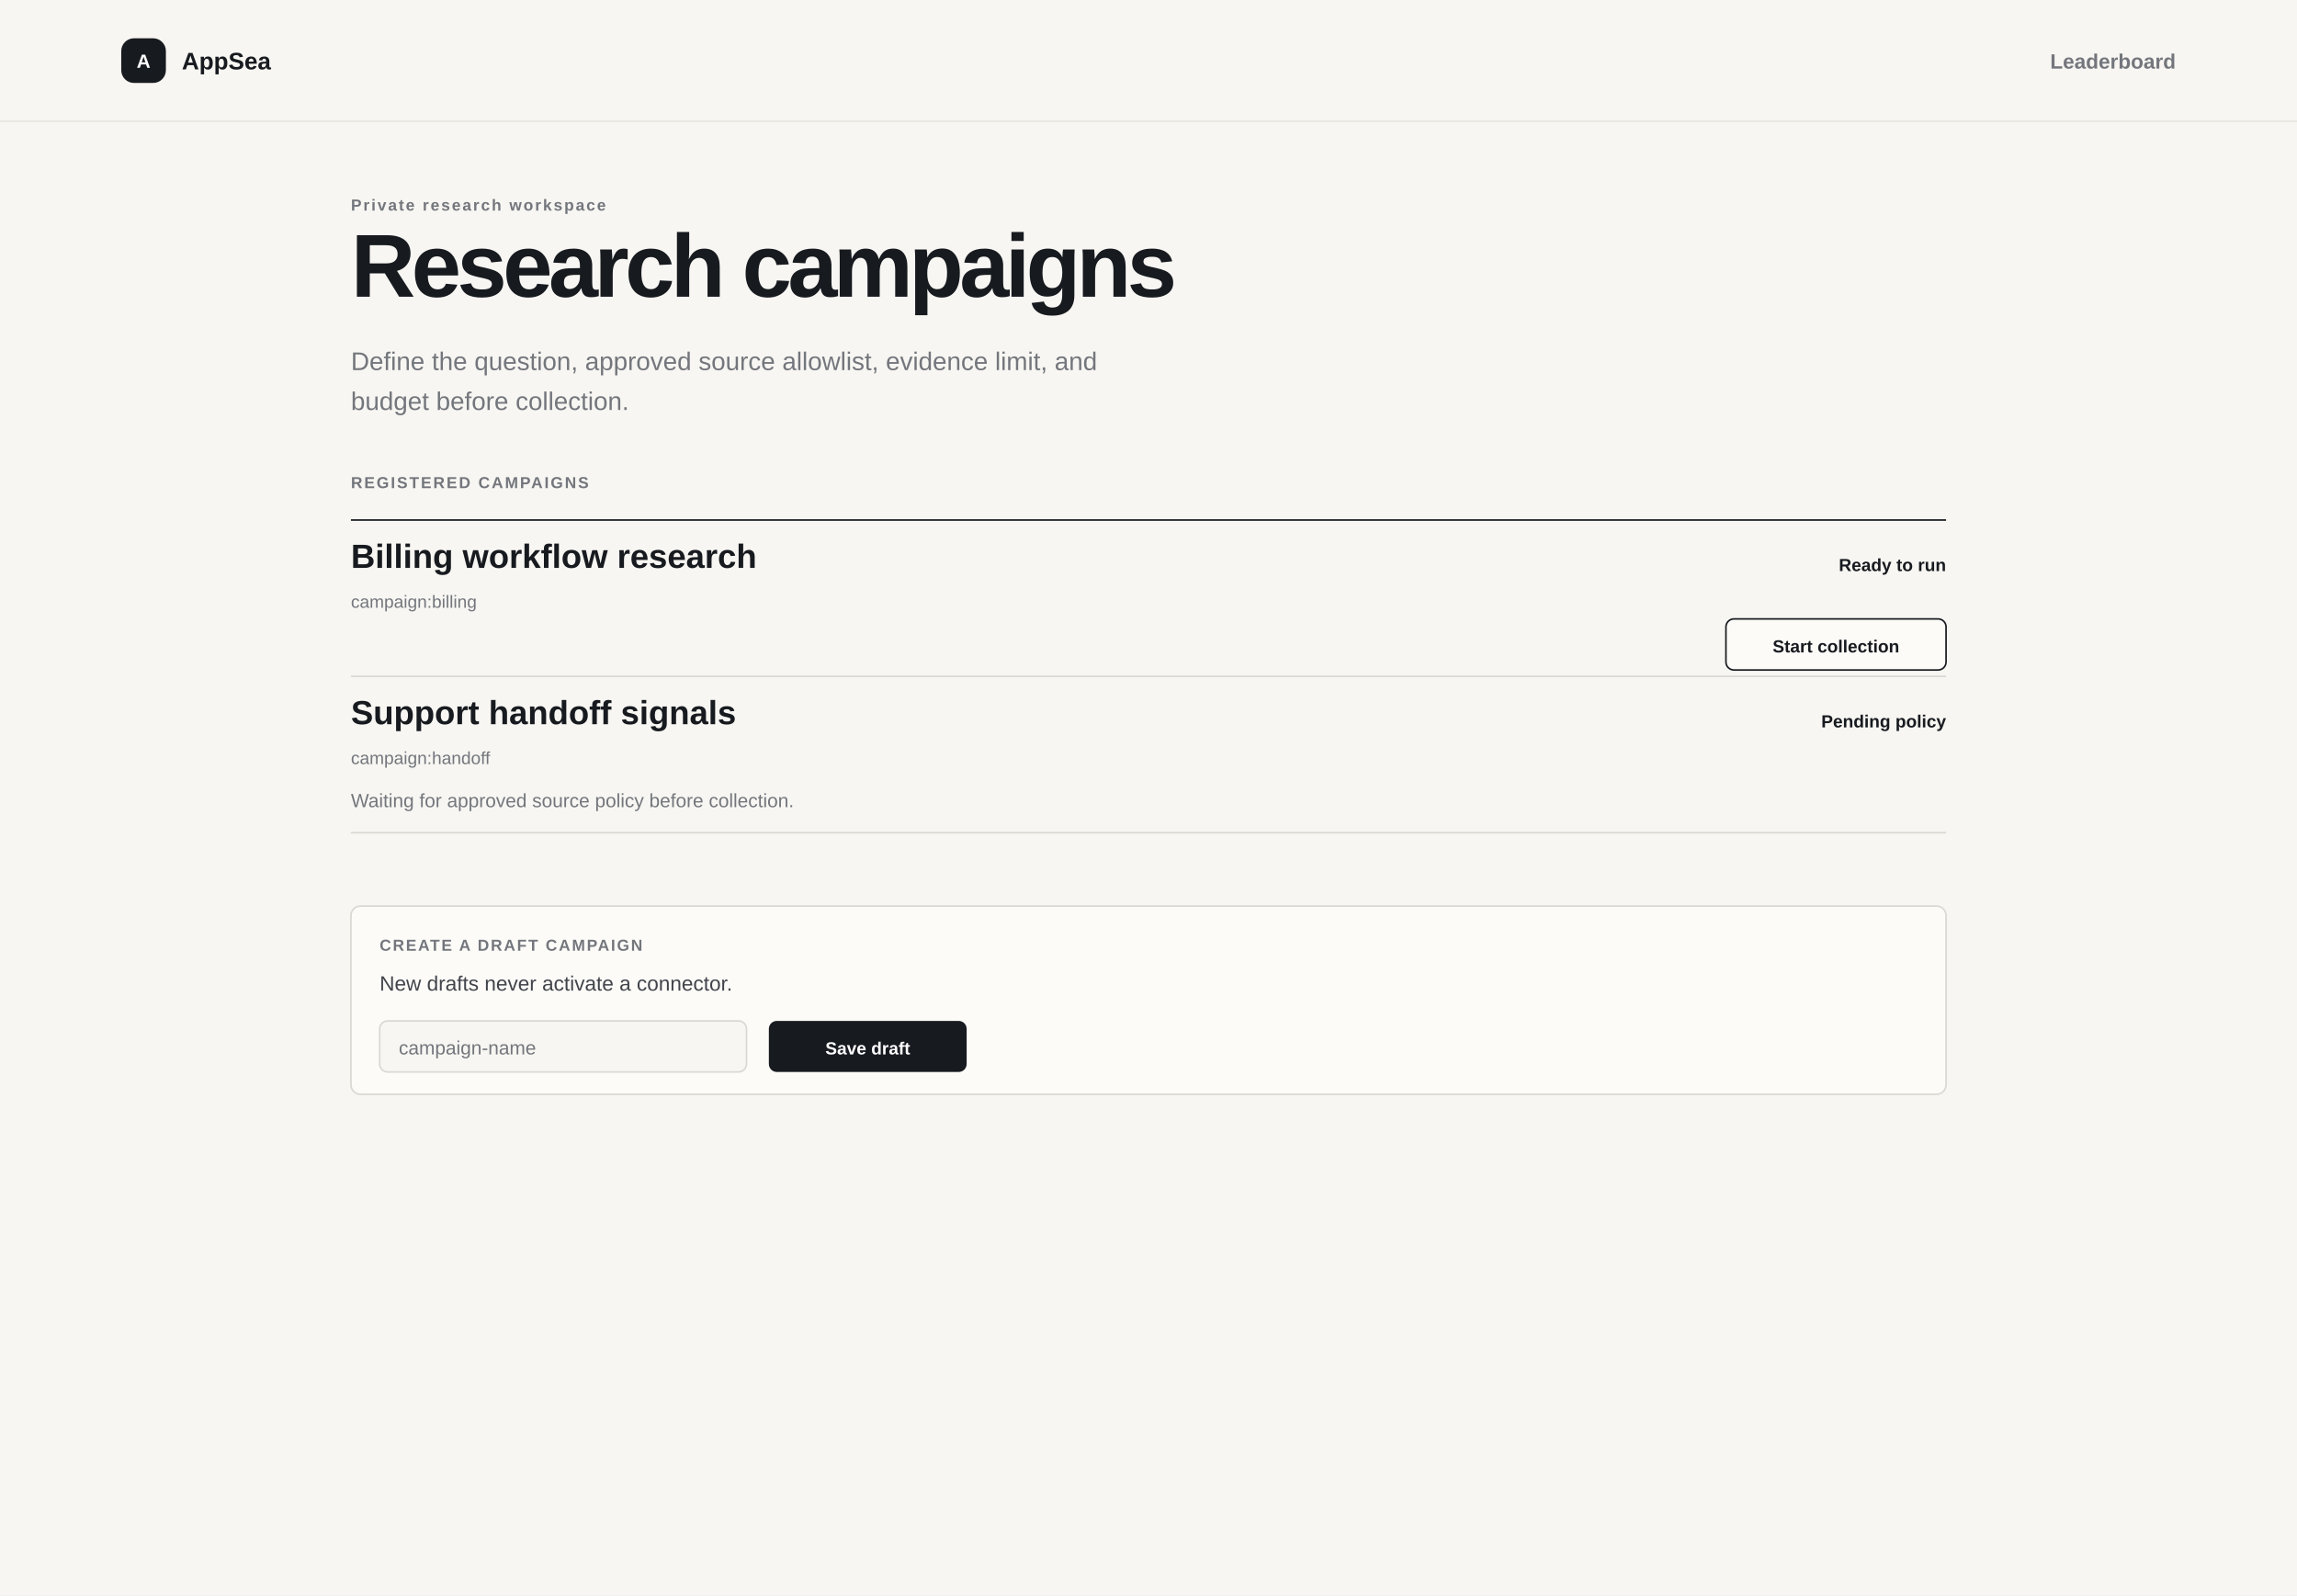
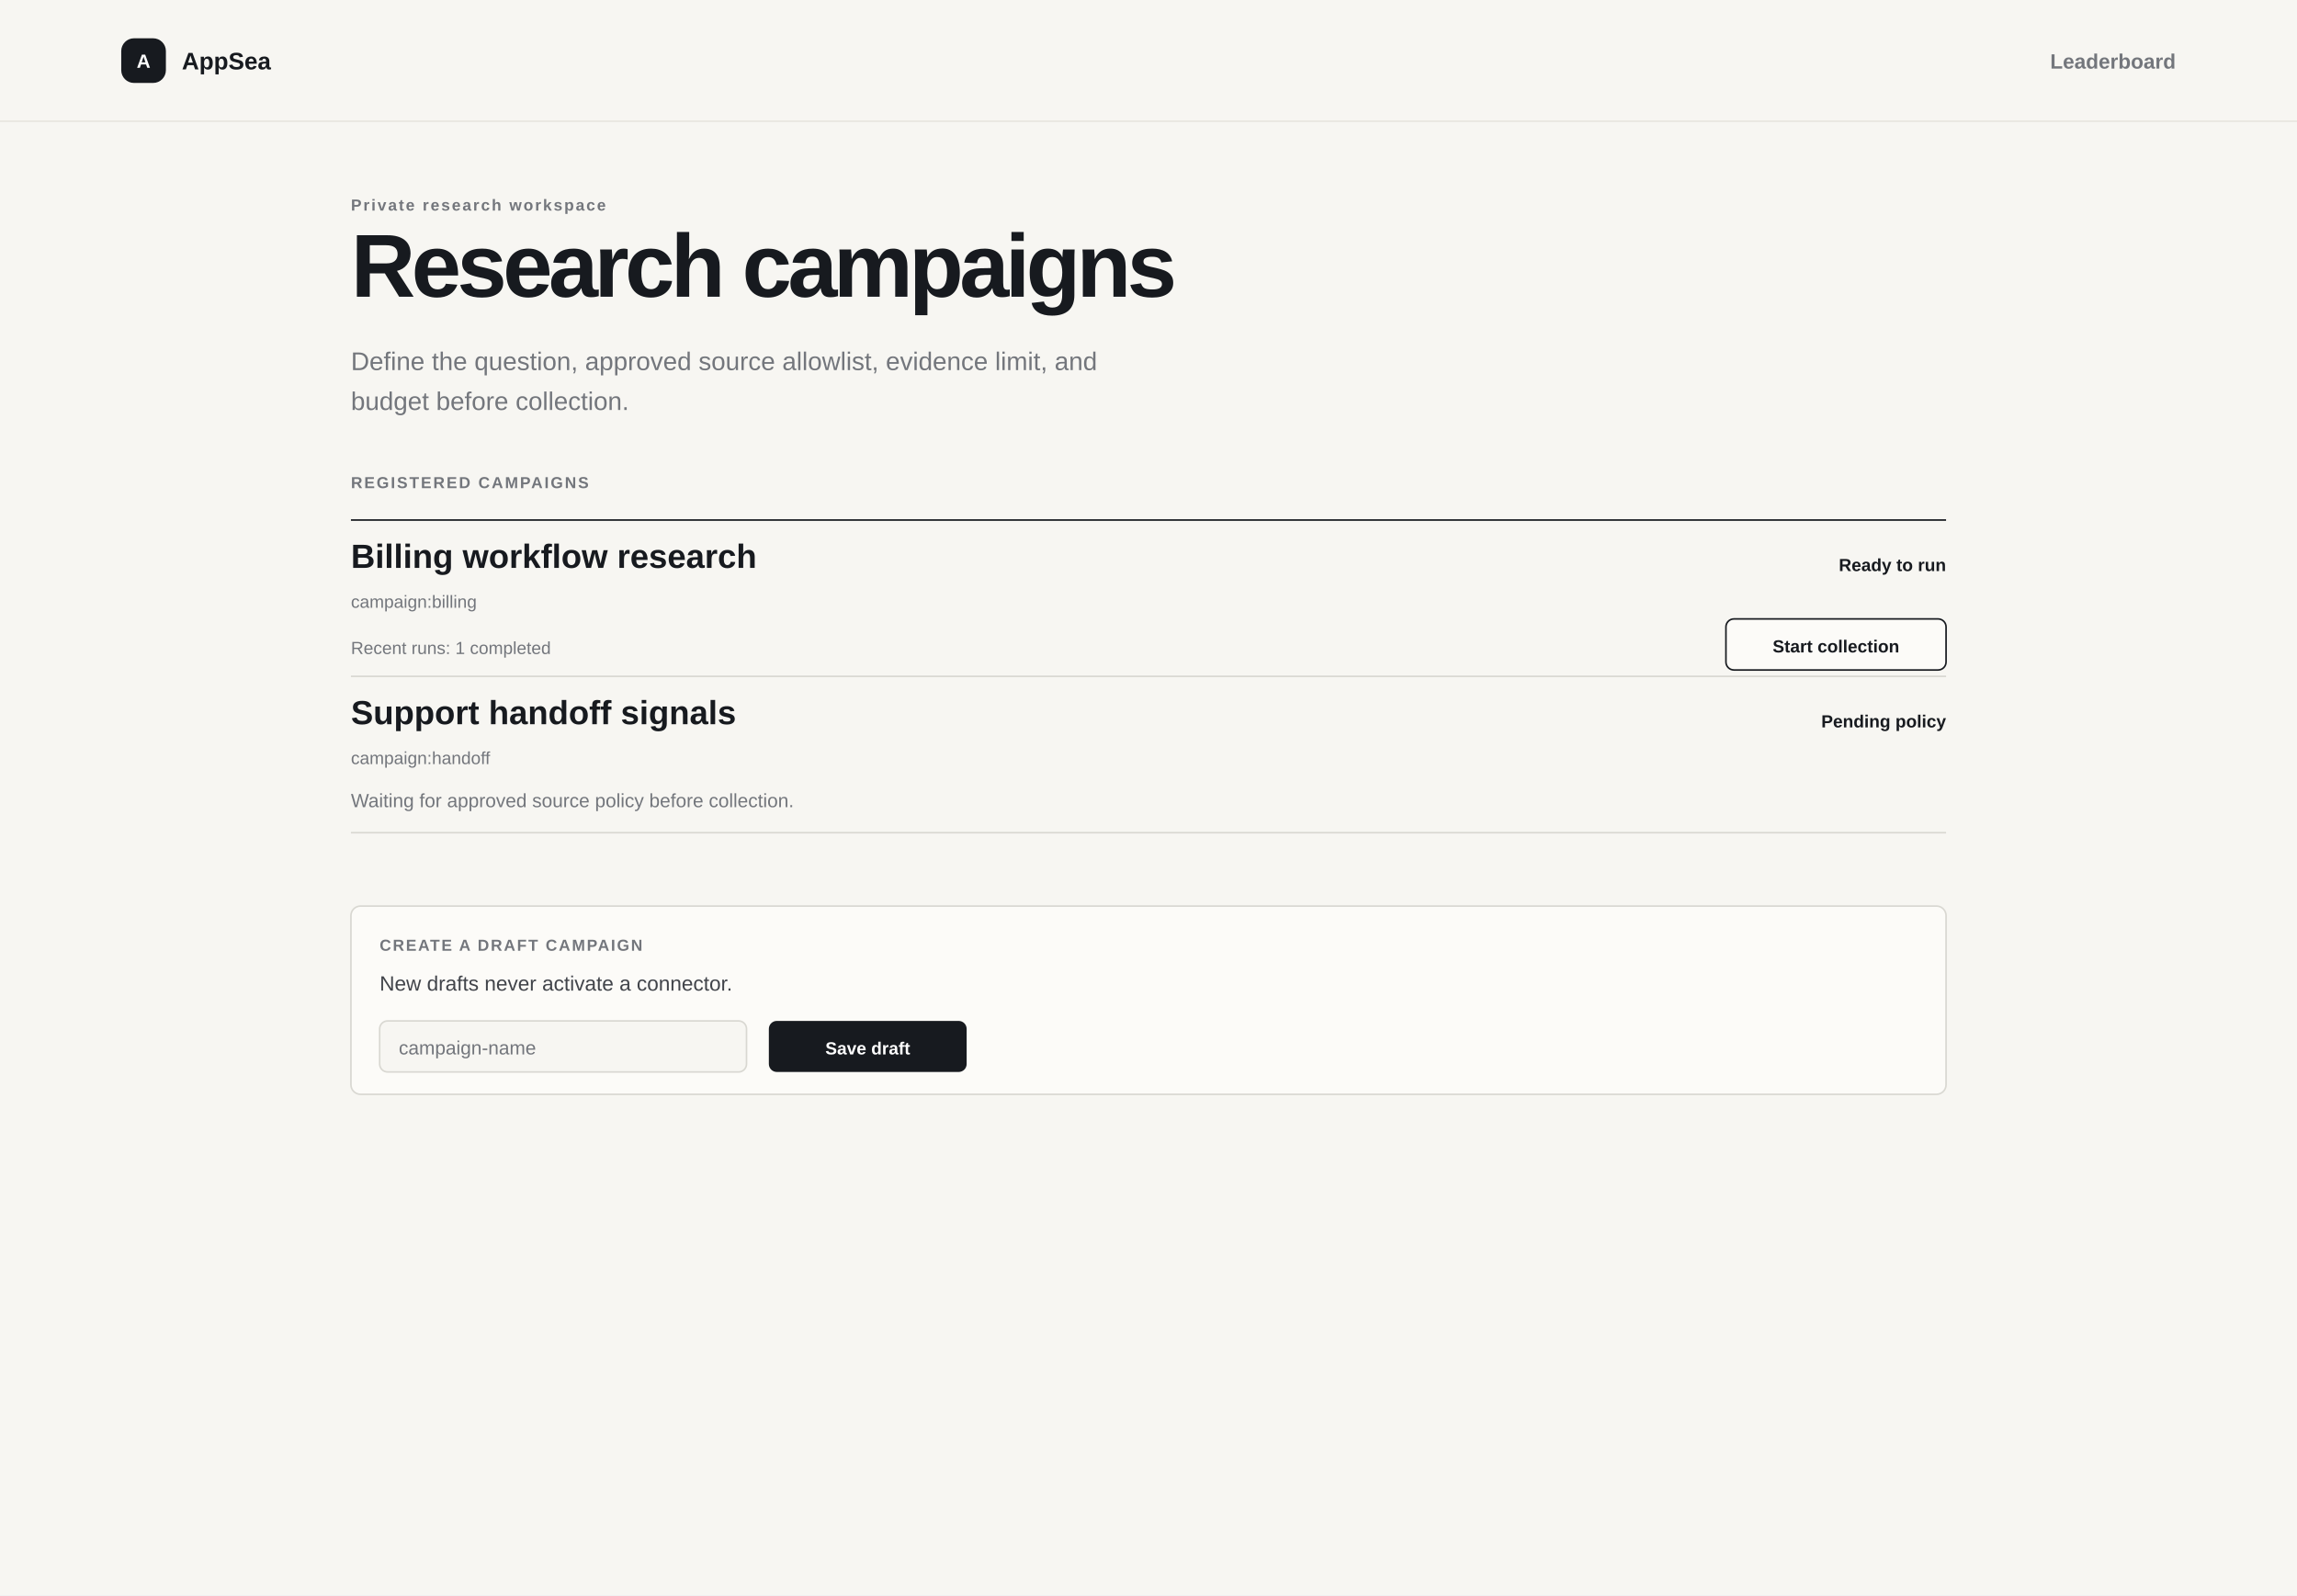
<svg xmlns="http://www.w3.org/2000/svg" width="1440" height="1000" viewBox="0 0 1440 1000">
  <rect width="1440" height="1000" fill="#f7f6f2" />
  <line x1="0" y1="76" x2="1440" y2="76" stroke="#e8e6df" stroke-width="1" />
  <rect x="76" y="24.0" width="28" height="28" rx="8" fill="#171a1f" />
  <text x="90.0" y="42.5" font-family="Arial, Helvetica, sans-serif" font-size="12" font-weight="700" fill="#ffffff" text-anchor="middle" letter-spacing="0">A</text>
  <text x="114" y="43.5" font-family="Arial, Helvetica, sans-serif" font-size="15" font-weight="700" fill="#171a1f" text-anchor="start" letter-spacing="0">AppSea</text>
  <text x="1364" y="43.0" font-family="Arial, Helvetica, sans-serif" font-size="13" font-weight="600" fill="#73767c" text-anchor="end" letter-spacing="0">Leaderboard</text>
  <text x="220" y="132" font-family="Arial, Helvetica, sans-serif" font-size="10" font-weight="700" fill="#73767c" text-anchor="start" letter-spacing="1.1">Private research workspace</text>
  <text x="220" y="186" font-family="Arial, Helvetica, sans-serif" font-size="56" font-weight="650" fill="#171a1f" text-anchor="start" letter-spacing="-2.5">Research campaigns</text>
  <text x="220" y="232" font-family="Arial, Helvetica, sans-serif" font-size="16" font-weight="400" fill="#73767c" text-anchor="start" letter-spacing="0">Define the question, approved source allowlist, evidence limit, and</text>
  <text x="220" y="257" font-family="Arial, Helvetica, sans-serif" font-size="16" font-weight="400" fill="#73767c" text-anchor="start" letter-spacing="0">budget before collection.</text>
  <text x="220" y="306" font-family="Arial, Helvetica, sans-serif" font-size="10" font-weight="700" fill="#73767c" text-anchor="start" letter-spacing="1.1">REGISTERED CAMPAIGNS</text>
  <line x1="220" y1="326" x2="1220" y2="326" stroke="#171a1f" stroke-width="1" />
  <text x="220" y="356" font-family="Arial, Helvetica, sans-serif" font-size="21" font-weight="650" fill="#171a1f" text-anchor="start" letter-spacing="0">Billing workflow research</text>
  <text x="220" y="381" font-family="Arial, Helvetica, sans-serif" font-size="11" font-weight="400" fill="#73767c" text-anchor="start" letter-spacing="0">campaign:billing</text>
  <text x="1220" y="358" font-family="Arial, Helvetica, sans-serif" font-size="11" font-weight="650" fill="#171a1f" text-anchor="end" letter-spacing="0">Ready to run</text>
  <rect x="1082" y="388" width="138" height="32" rx="5" fill="#fcfbf8" stroke="#171a1f" stroke-width="1" />
  <text x="1151.0" y="409" font-family="Arial, Helvetica, sans-serif" font-size="11" font-weight="650" fill="#171a1f" text-anchor="middle" letter-spacing="0">Start collection</text>
+   <text x="220" y="410" font-family="Arial, Helvetica, sans-serif" font-size="11" font-weight="400" fill="#73767c" text-anchor="start" letter-spacing="0">Recent runs: 1 completed</text>
  <line x1="220" y1="424" x2="1220" y2="424" stroke="#d9d8d2" stroke-width="1" />
  <text x="220" y="454" font-family="Arial, Helvetica, sans-serif" font-size="21" font-weight="650" fill="#171a1f" text-anchor="start" letter-spacing="0">Support handoff signals</text>
  <text x="220" y="479" font-family="Arial, Helvetica, sans-serif" font-size="11" font-weight="400" fill="#73767c" text-anchor="start" letter-spacing="0">campaign:handoff</text>
  <text x="1220" y="456" font-family="Arial, Helvetica, sans-serif" font-size="11" font-weight="650" fill="#171a1f" text-anchor="end" letter-spacing="0">Pending policy</text>
  <text x="220" y="506" font-family="Arial, Helvetica, sans-serif" font-size="12" font-weight="400" fill="#73767c" text-anchor="start" letter-spacing="0">Waiting for approved source policy before collection.</text>
  <line x1="220" y1="522" x2="1220" y2="522" stroke="#d9d8d2" stroke-width="1" />
  <rect x="220" y="568" width="1000" height="118" rx="6" fill="#fcfbf8" stroke="#d9d8d2" stroke-width="1" />
  <text x="238" y="596" font-family="Arial, Helvetica, sans-serif" font-size="10" font-weight="700" fill="#73767c" text-anchor="start" letter-spacing="1.0">CREATE A DRAFT CAMPAIGN</text>
  <text x="238" y="621" font-family="Arial, Helvetica, sans-serif" font-size="13" font-weight="400" fill="#41444a" text-anchor="start" letter-spacing="0">New drafts never activate a connector.</text>
  <rect x="238" y="640" width="230" height="32" rx="5" fill="#f7f6f2" stroke="#d9d8d2" stroke-width="1" />
  <text x="250" y="661" font-family="Arial, Helvetica, sans-serif" font-size="12" font-weight="400" fill="#73767c" text-anchor="start" letter-spacing="0">campaign-name</text>
  <rect x="482" y="640" width="124" height="32" rx="5" fill="#171a1f" />
  <text x="544" y="661" font-family="Arial, Helvetica, sans-serif" font-size="11" font-weight="650" fill="#ffffff" text-anchor="middle" letter-spacing="0">Save draft</text>
</svg>
